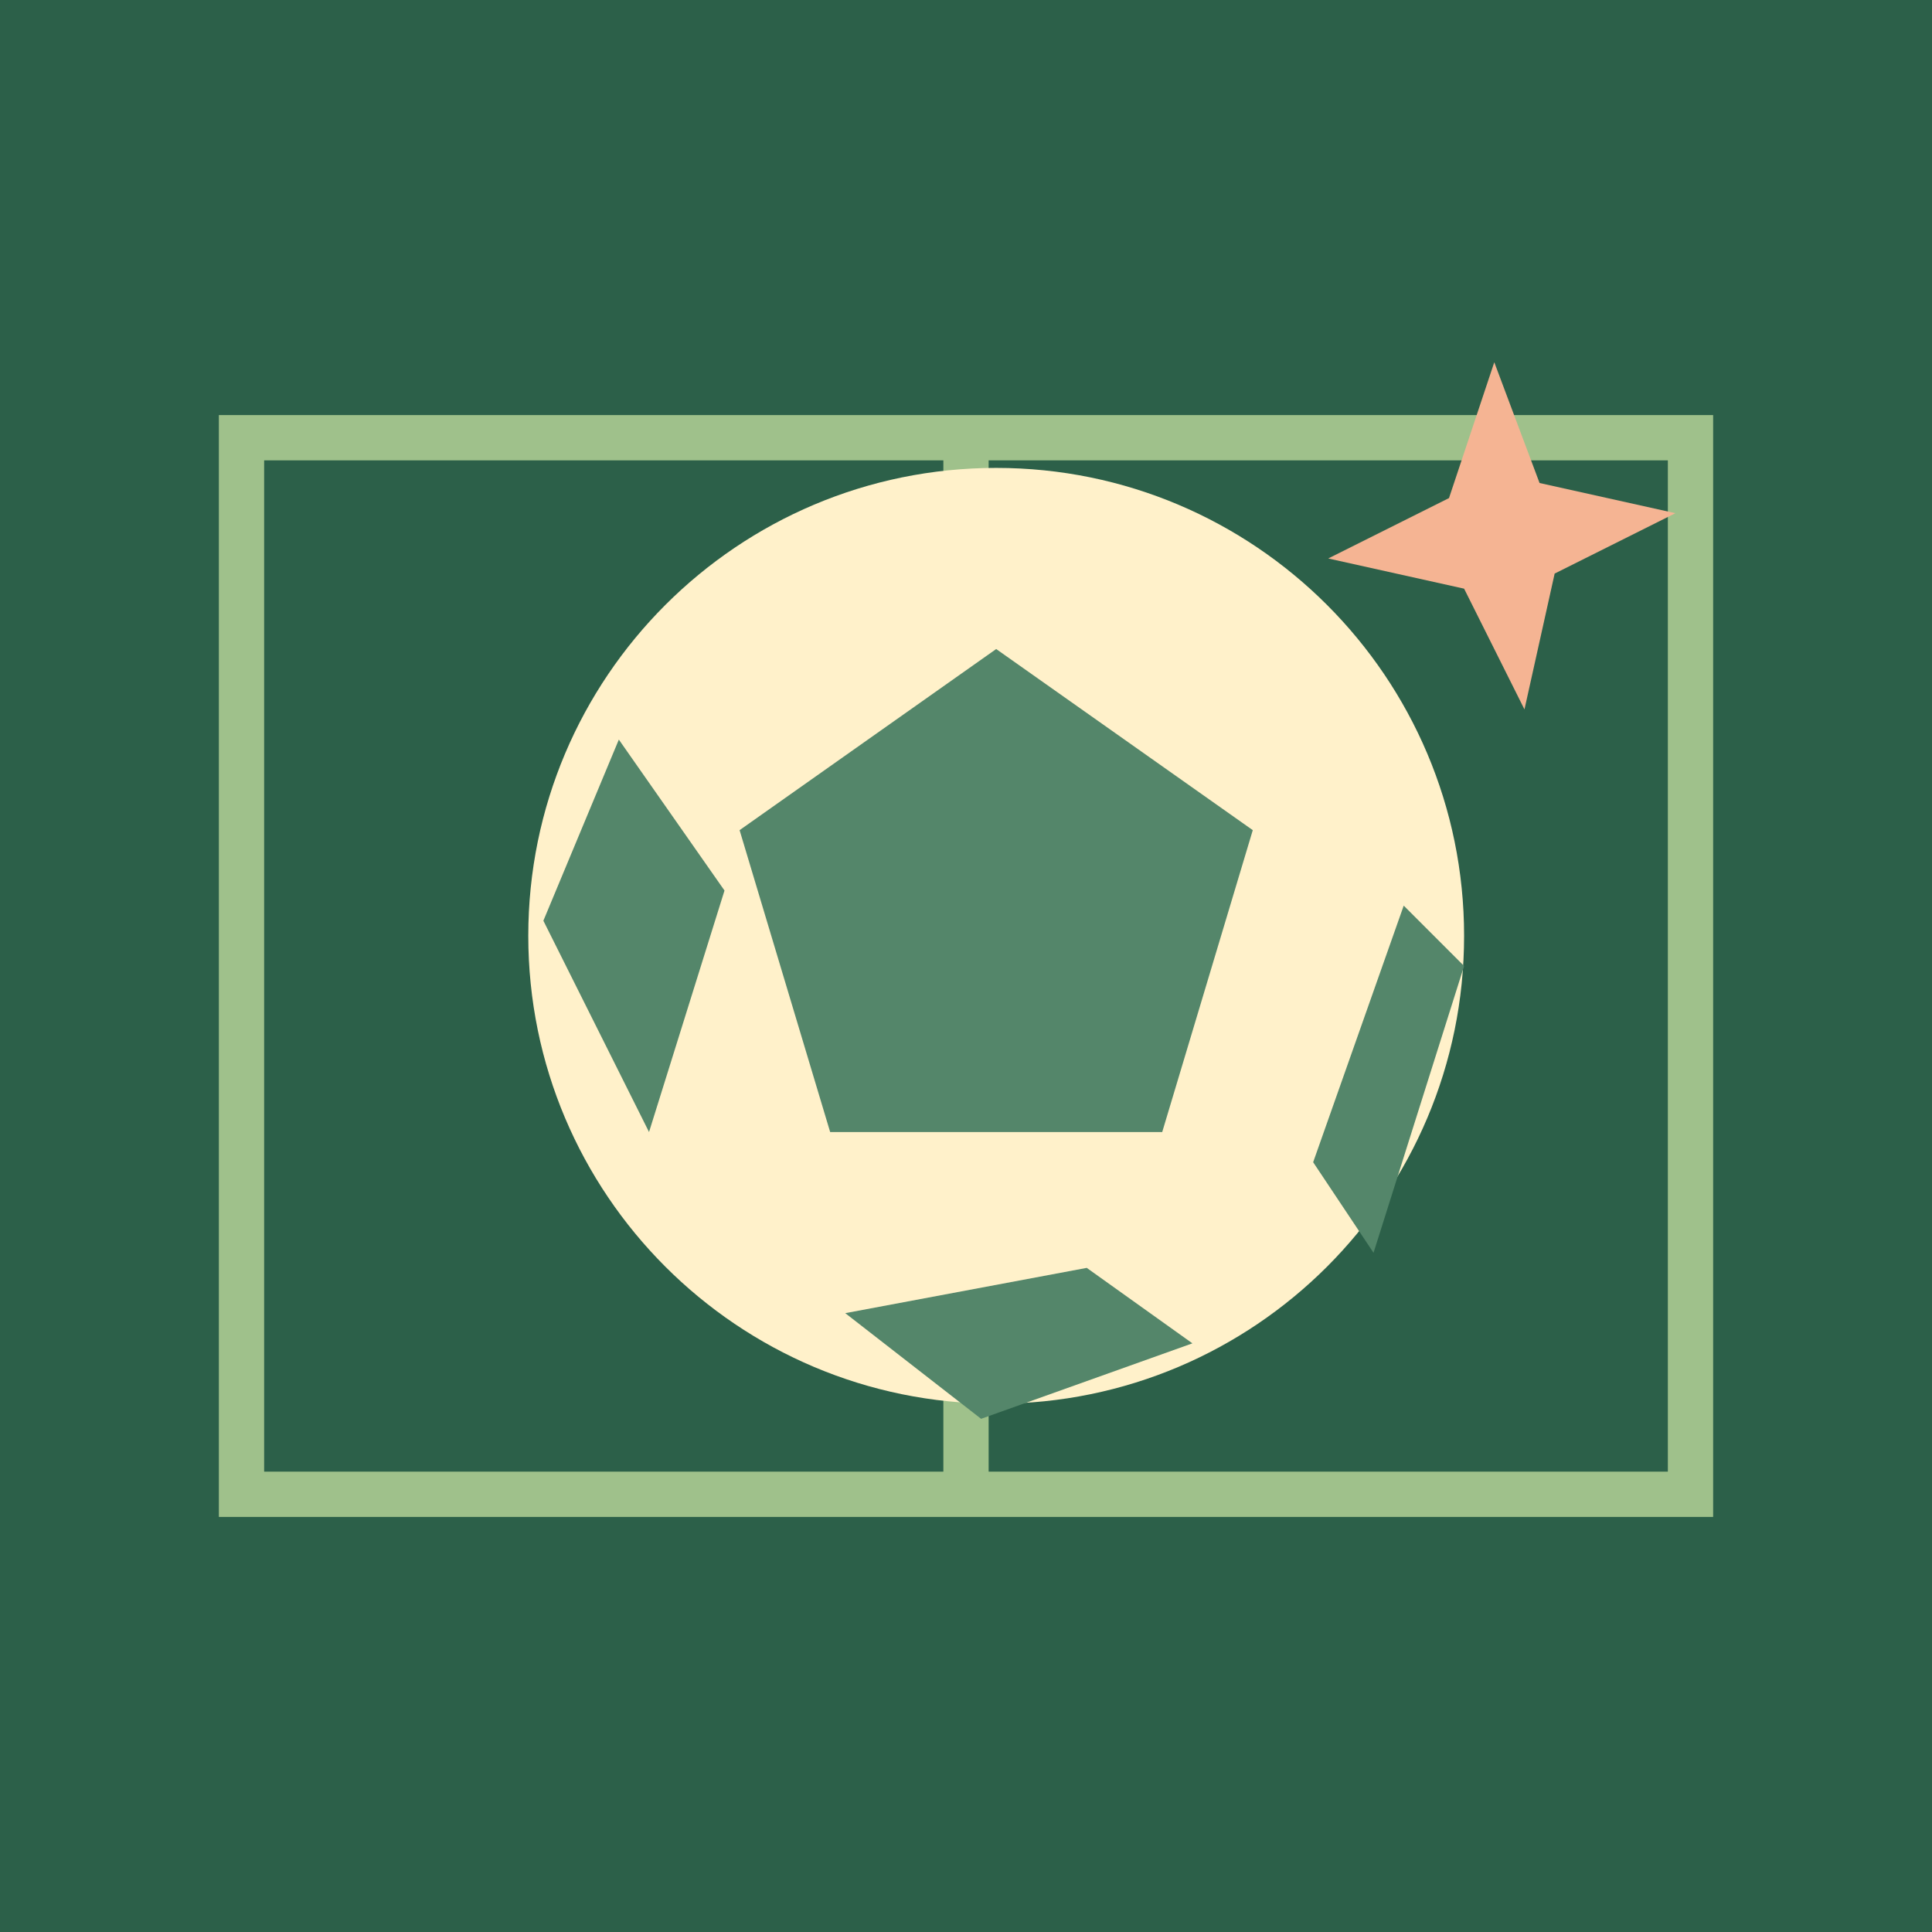
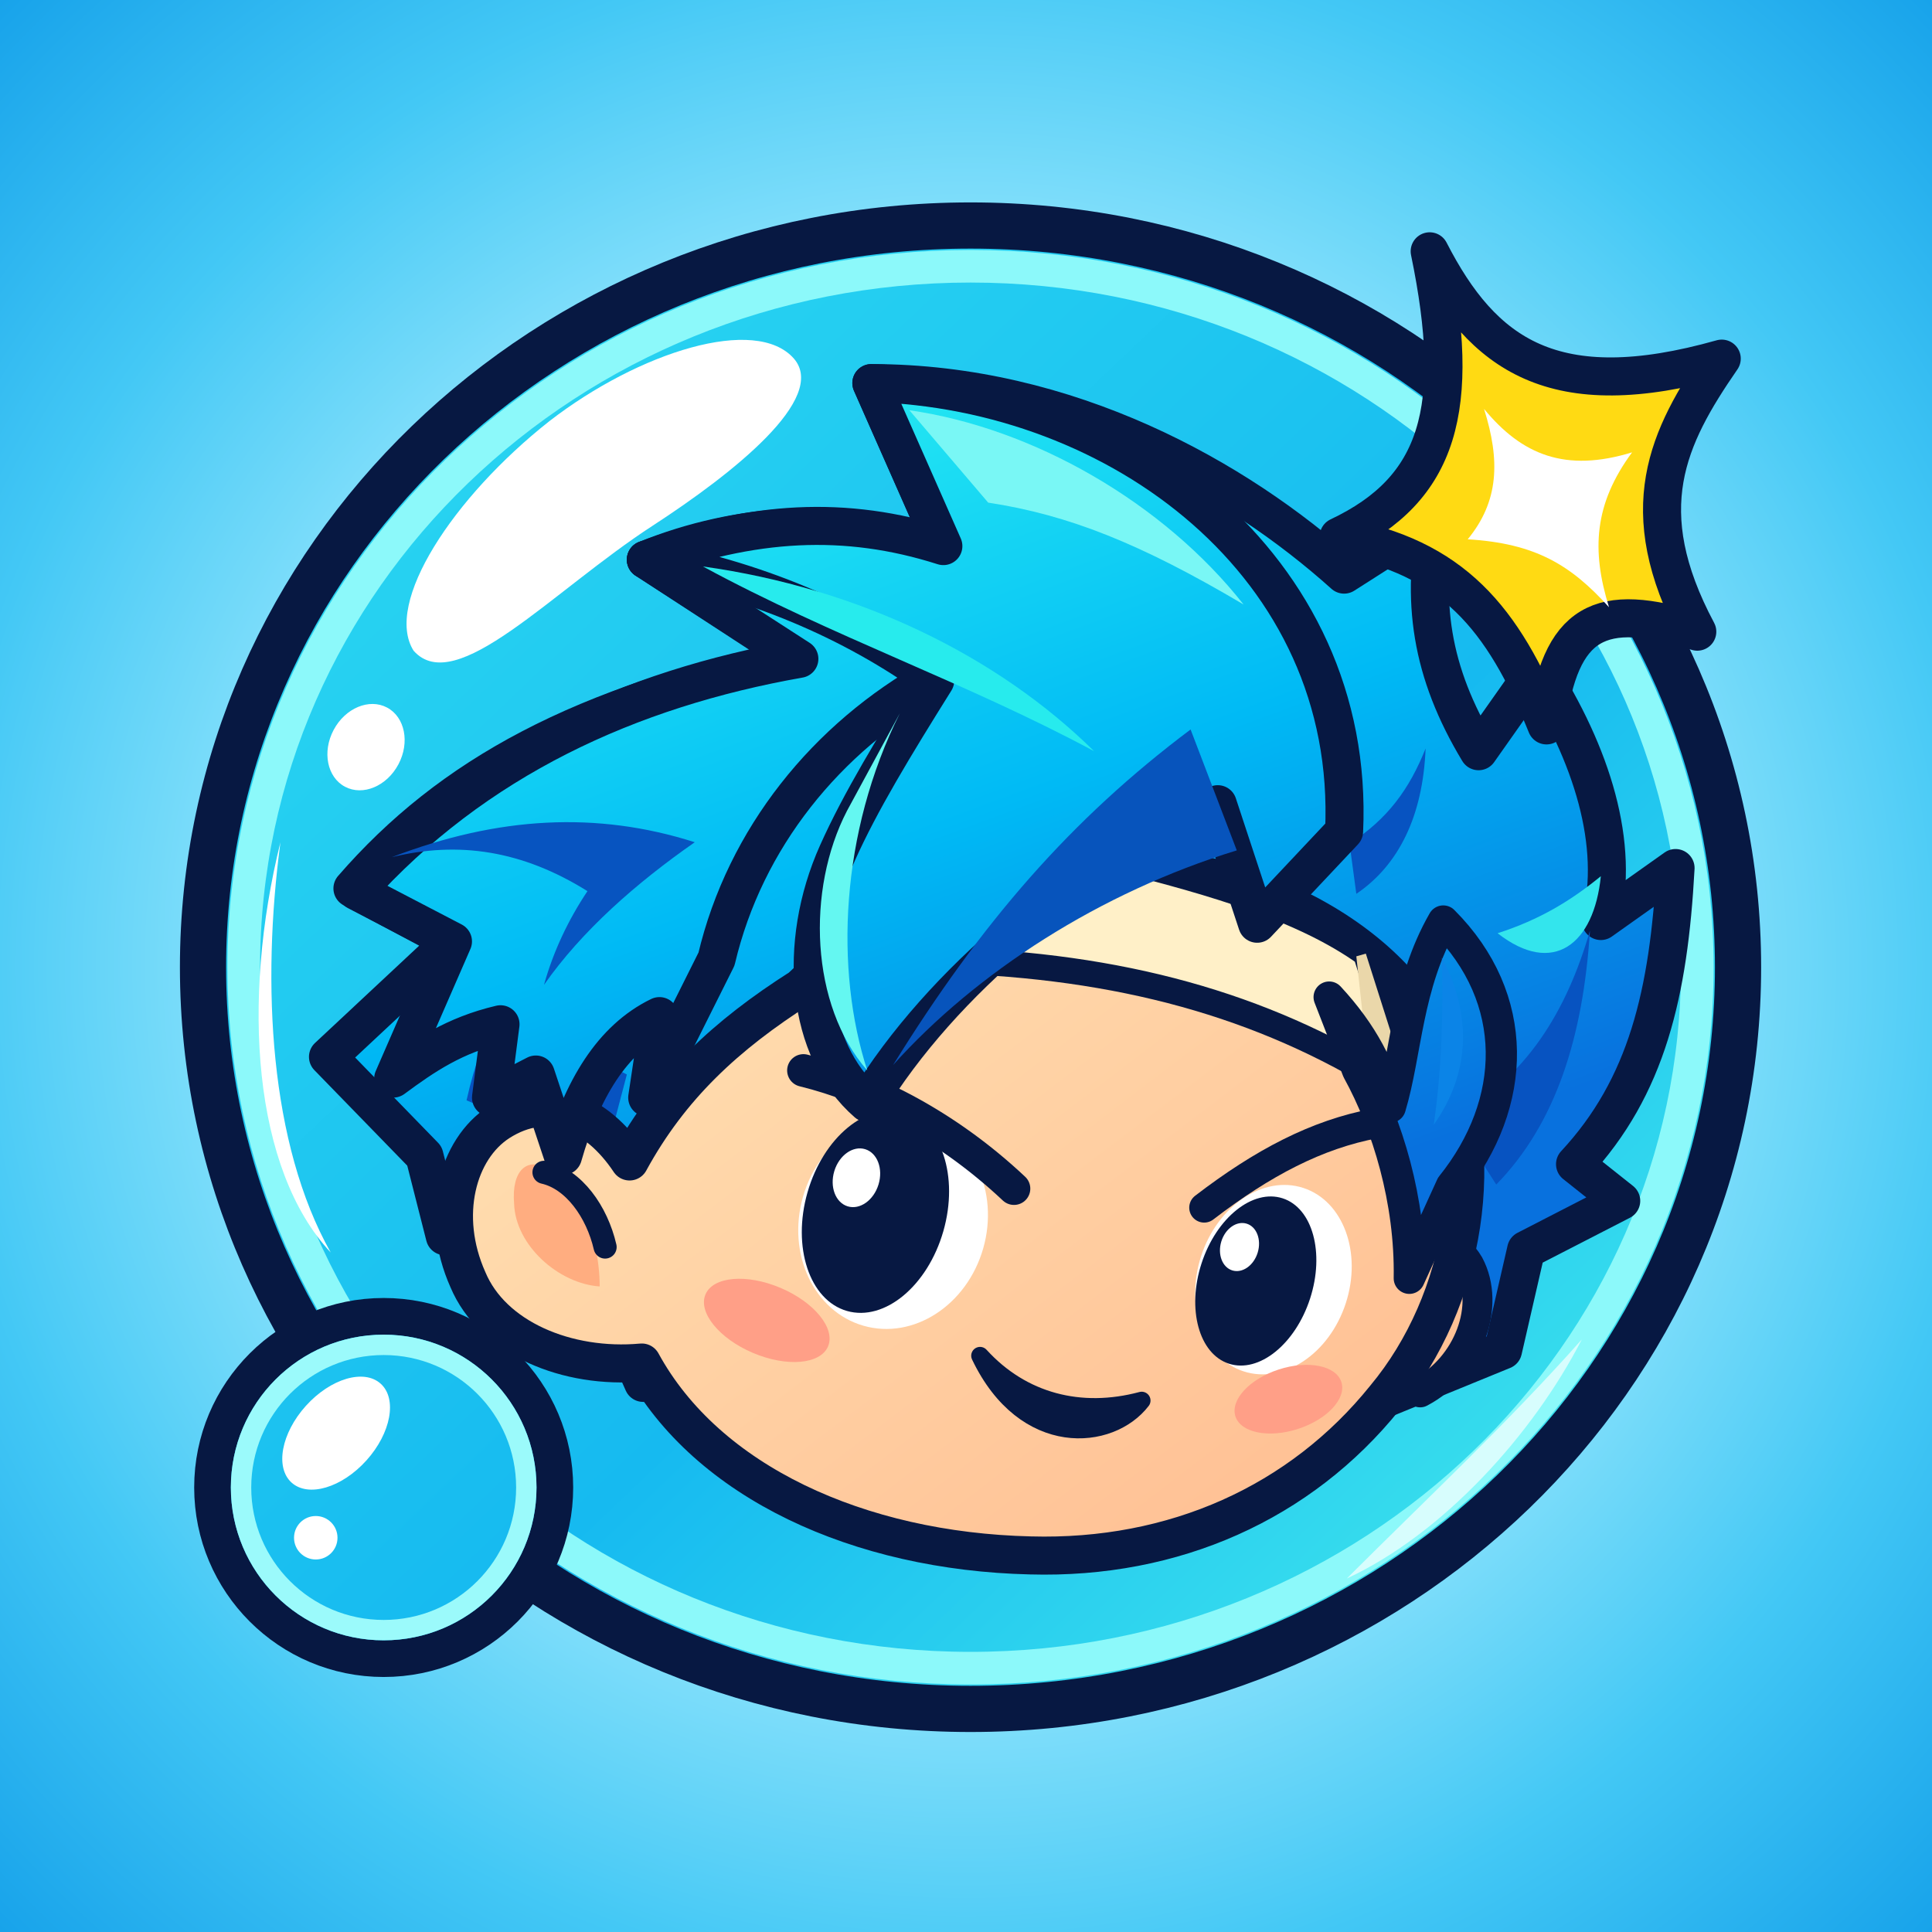
- <svg xmlns="http://www.w3.org/2000/svg" viewBox="0 0 128 128">
-   <rect width="128" height="128" fill="#2c6049" />
-   <path d="M16 29h96v70H16zM64 29v70" fill="none" stroke="#9fc18b" stroke-width="3" />
-   <circle cx="64" cy="64" r="23" fill="none" stroke="#9fc18b" stroke-width="3" />
-   <circle cx="66" cy="62" r="31" fill="#fff1ca" />
-   <path d="m66 43 17 12-6 20H55l-6-20zm-25 6 7 10-5 16-7-14zm46 28 6-17 4 4-6 19zM56 87l16-3 7 5-14 5z" fill="#54866a" />
-   <path d="m99 24 3 8 9 2-8 4-2 9-4-8-9-2 8-4z" fill="#f5b493" />
+ <svg xmlns="http://www.w3.org/2000/svg" viewBox="0 0 1280 1280" role="img" aria-labelledby="title desc">
+   <defs>
+     <radialGradient id="background" cx="50%" cy="50%" r="72%">
+       <stop stop-color="#effdff" />
+       <stop offset=".38" stop-color="#b1f0ff" />
+       <stop offset=".73" stop-color="#43c8f5" />
+       <stop offset="1" stop-color="#139fe9" />
+     </radialGradient>
+     <linearGradient id="bubble" x1="230" y1="190" x2="1030" y2="1030" gradientUnits="userSpaceOnUse">
+       <stop stop-color="#29d5f1" />
+       <stop offset=".6" stop-color="#16baf0" />
+       <stop offset="1" stop-color="#39dfed" />
+     </linearGradient>
+     <linearGradient id="hair" x1="500" y1="230" x2="730" y2="850" gradientUnits="userSpaceOnUse">
+       <stop stop-color="#24e7f2" />
+       <stop offset=".48" stop-color="#00baf5" />
+       <stop offset="1" stop-color="#0871de" />
+     </linearGradient>
+     <linearGradient id="skin" x1="490" y1="630" x2="810" y2="1050" gradientUnits="userSpaceOnUse">
+       <stop stop-color="#ffdbad" />
+       <stop offset="1" stop-color="#ffc195" />
+     </linearGradient>
+   </defs>
+   <path fill="url(#background)" d="M0 0h1280v1280H0z" />
+   <g id="mascot" transform="translate(76 72) scale(.9)" stroke="#071842" stroke-width="28" stroke-linecap="round" stroke-linejoin="round">
+     <ellipse cx="630" cy="632" rx="565" ry="546" fill="url(#bubble)" stroke-width="34" />
+     <ellipse cx="630" cy="632" rx="535" ry="516" fill="none" stroke="#8cf9fa" stroke-width="24" />
+     <g fill="#fff" stroke="none">
+       <path d="M220 399c-22-35 29-113 100-169 66-51 152-78 180-46 25 29-44 84-104 123-74 48-145 127-176 92z" />
+       <ellipse cx="185" cy="470" rx="27" ry="33" transform="rotate(28 185 470)" />
+       <path d="M122 540c-14 105-8 222 37 302-57-61-66-185-37-302z" />
+       <path d="M1080 906c-36 70-102 143-173 176 57-57 118-114 173-176z" opacity=".65" />
+     </g>
+     <path fill="url(#hair)" d="M228 771l-71-73 91-85-73-39c72-83 169-136 328-169l-112-73c69-28 146-32 219-10l-53-120c145 0 269 70 348 141l69-44c-13 63-5 116 30 174l43-61c41 64 61 130 47 186l55-39c-5 92-21 161-74 218l34 27-70 36-17 74-88 36-545-12-35-79-43 38-29-79-39 12z" />
+     <g fill="#0753c1" stroke="none">
+       <path d="M182 574c80-43 168-56 246-35-49 28-87 72-113 121l-67-47z" />
+       <path d="M259 730c12-54 36-96 59-119-23 43-29 82-29 108 38-18 67-20 88-8l-20 76-42-33z" />
+       <path d="M909 541c28-18 44-40 56-70-2 50-20 86-51 107z" />
+       <path d="M985 742c54-28 84-78 101-137-5 78-25 142-69 187z" />
+     </g>
+     <path fill="url(#skin)" d="M957 855c16-23 30-21 40-4 16 30 0 75-36 94l-28-20z" stroke-width="22" />
+     <path fill="url(#skin)" d="M505 647c56-54 111-89 201-92 116-4 228 48 268 132 38 81 21 190-39 262-62 77-155 119-261 116-126-3-238-54-286-142-55 5-110-18-128-61-21-47-8-96 23-116 36-23 72-7 96 29 30-55 71-93 126-128z" />
+     <path fill="#ffad80" stroke="none" d="M357 867c-30-2-62-30-63-61-2-25 10-34 24-26 21 10 39 48 39 87z" />
+     <path fill="none" d="M316 783c22 5 39 29 45 55" stroke-width="17" />
+     <path fill="#fff0c8" d="M635 628l107-75c67 17 133 36 179 69l34 107c-92-62-194-94-320-101z" stroke-width="19" />
+     <path fill="#ead7aa" stroke="none" d="M914 624l9 83 32 22-34-107z" />
+     <path fill="url(#hair)" d="M391 332c115 15 220 64 296 132l-84-45c-79 44-139 118-160 207l-51 102 9-60c-35 17-57 54-71 103l-20-60-33 17 7-54c-34 8-56 23-79 40l44-101-71-37c87-97 201-149 326-171z" />
+     <path fill="url(#hair)" d="M557 202c182 5 357 134 348 330l-64 68-29-88c-104 49-203 130-258 220-45-39-52-117-22-184 17-38 42-79 72-127-62-45-135-75-213-89 78-29 147-33 219-10z" />
+     <path fill="url(#hair)" d="M978 598c57 57 55 134 6 195l-31 68c1-57-16-113-38-153l-21-54c25 27 38 53 45 81 12-40 12-90 39-137z" stroke-width="23" />
+     <g stroke="none">
+       <path fill="#79f7f5" d="M585 222c91 13 187 68 246 143-76-45-129-66-188-75z" />
+       <path fill="#27ebed" d="M433 337c115 16 217 66 288 136-95-51-192-84-288-136z" />
+       <path fill="#64f7f1" d="M578 445c-44 88-48 189-24 263-42-48-45-133-15-191z" />
+       <path fill="#0754bc" d="M792 457l34 89c-101 31-192 90-253 158 65-105 131-181 219-247z" />
+       <path fill="#0754c0" d="M204 551c78-30 151-34 223-11-43 30-83 65-111 105 7-25 18-48 32-69-48-30-95-37-144-25z" />
+       <path fill="#33e5ed" d="M1018 607c31-10 54-24 76-42-5 50-35 74-76 42z" />
+       <path fill="#0b84e7" d="M977 625c23 44 20 86-6 123 6-42 7-81 6-123z" />
+     </g>
+     <g stroke="none">
+       <ellipse cx="573" cy="820" rx="69" ry="79" fill="#fff" transform="rotate(16 573 820)" />
+       <ellipse cx="560" cy="812" rx="52" ry="76" fill="#071842" transform="rotate(16 560 812)" />
+       <ellipse cx="546" cy="787" rx="17" ry="22" fill="#fff" transform="rotate(17 546 787)" />
+       <ellipse cx="853" cy="862" rx="56" ry="71" fill="#fff" transform="rotate(18 853 862)" />
+       <ellipse cx="840" cy="863" rx="42" ry="64" fill="#071842" transform="rotate(18 840 863)" />
+       <ellipse cx="828" cy="838" rx="14" ry="18" fill="#fff" transform="rotate(17 828 838)" />
+       <ellipse cx="480" cy="892" rx="49" ry="26" fill="#ff9f87" transform="rotate(23 480 892)" />
+       <ellipse cx="864" cy="950" rx="41" ry="23" fill="#ff9f87" transform="rotate(-18 864 950)" />
+     </g>
+     <path fill="none" d="M507 708c49 12 105 40 155 87" stroke-width="24" />
+     <path fill="none" d="M802 809c43-33 83-54 126-62" stroke-width="22" />
+     <path fill="#071842" d="M637 918c31 34 74 45 119 33-23 30-86 36-119-33z" stroke-width="13" />
+     <circle cx="198" cy="1015" r="126" fill="url(#bubble)" stroke-width="27" />
+     <circle cx="198" cy="1015" r="105" fill="none" stroke="#9bfafb" stroke-width="15" />
+     <g fill="#fff" stroke="none">
+       <ellipse cx="163" cy="975" rx="30" ry="49" transform="rotate(42 163 975)" />
+       <circle cx="148" cy="1052" r="16" />
+     </g>
+     <path fill="#ffda13" d="M968 105c39 76 91 114 215 79-40 58-66 111-18 201-72-23-101-8-111 69-32-79-69-124-153-139 74-35 91-94 67-210z" stroke-width="28" />
+     <path fill="#fff" stroke="none" d="M1008 221c28 34 60 47 109 32-28 38-30 72-17 114-28-31-54-47-104-50 23-28 24-58 12-96z" />
+   </g>
</svg>
